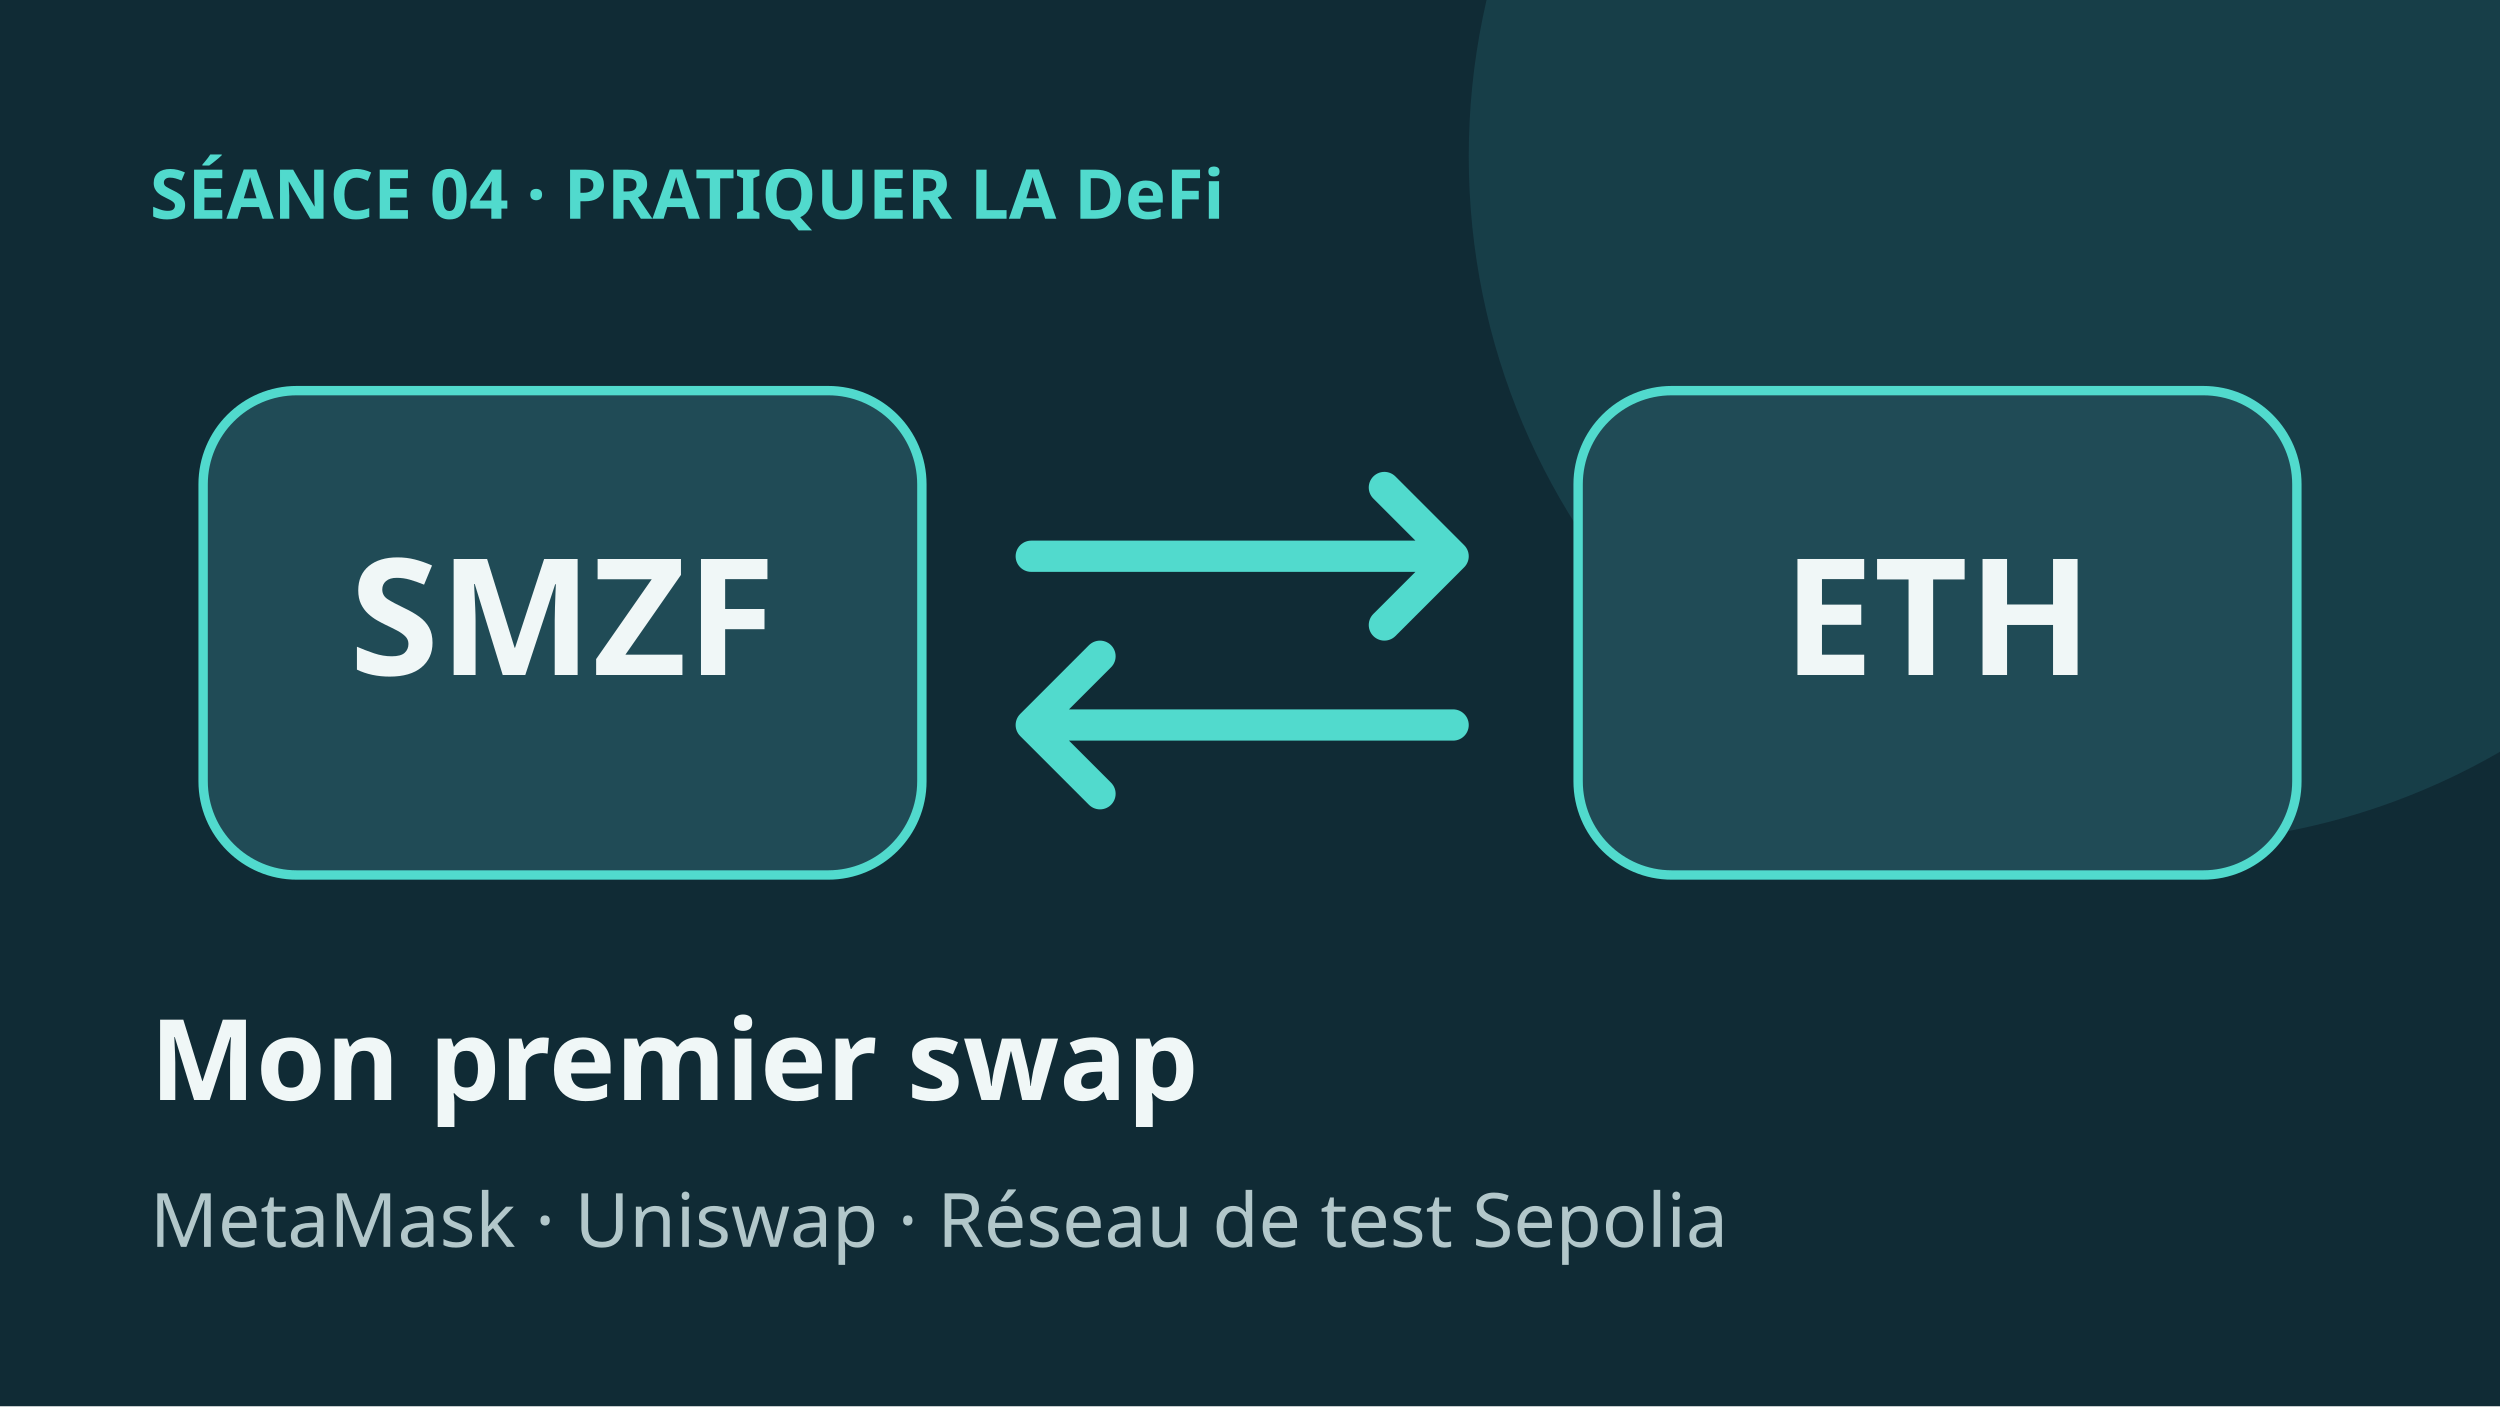
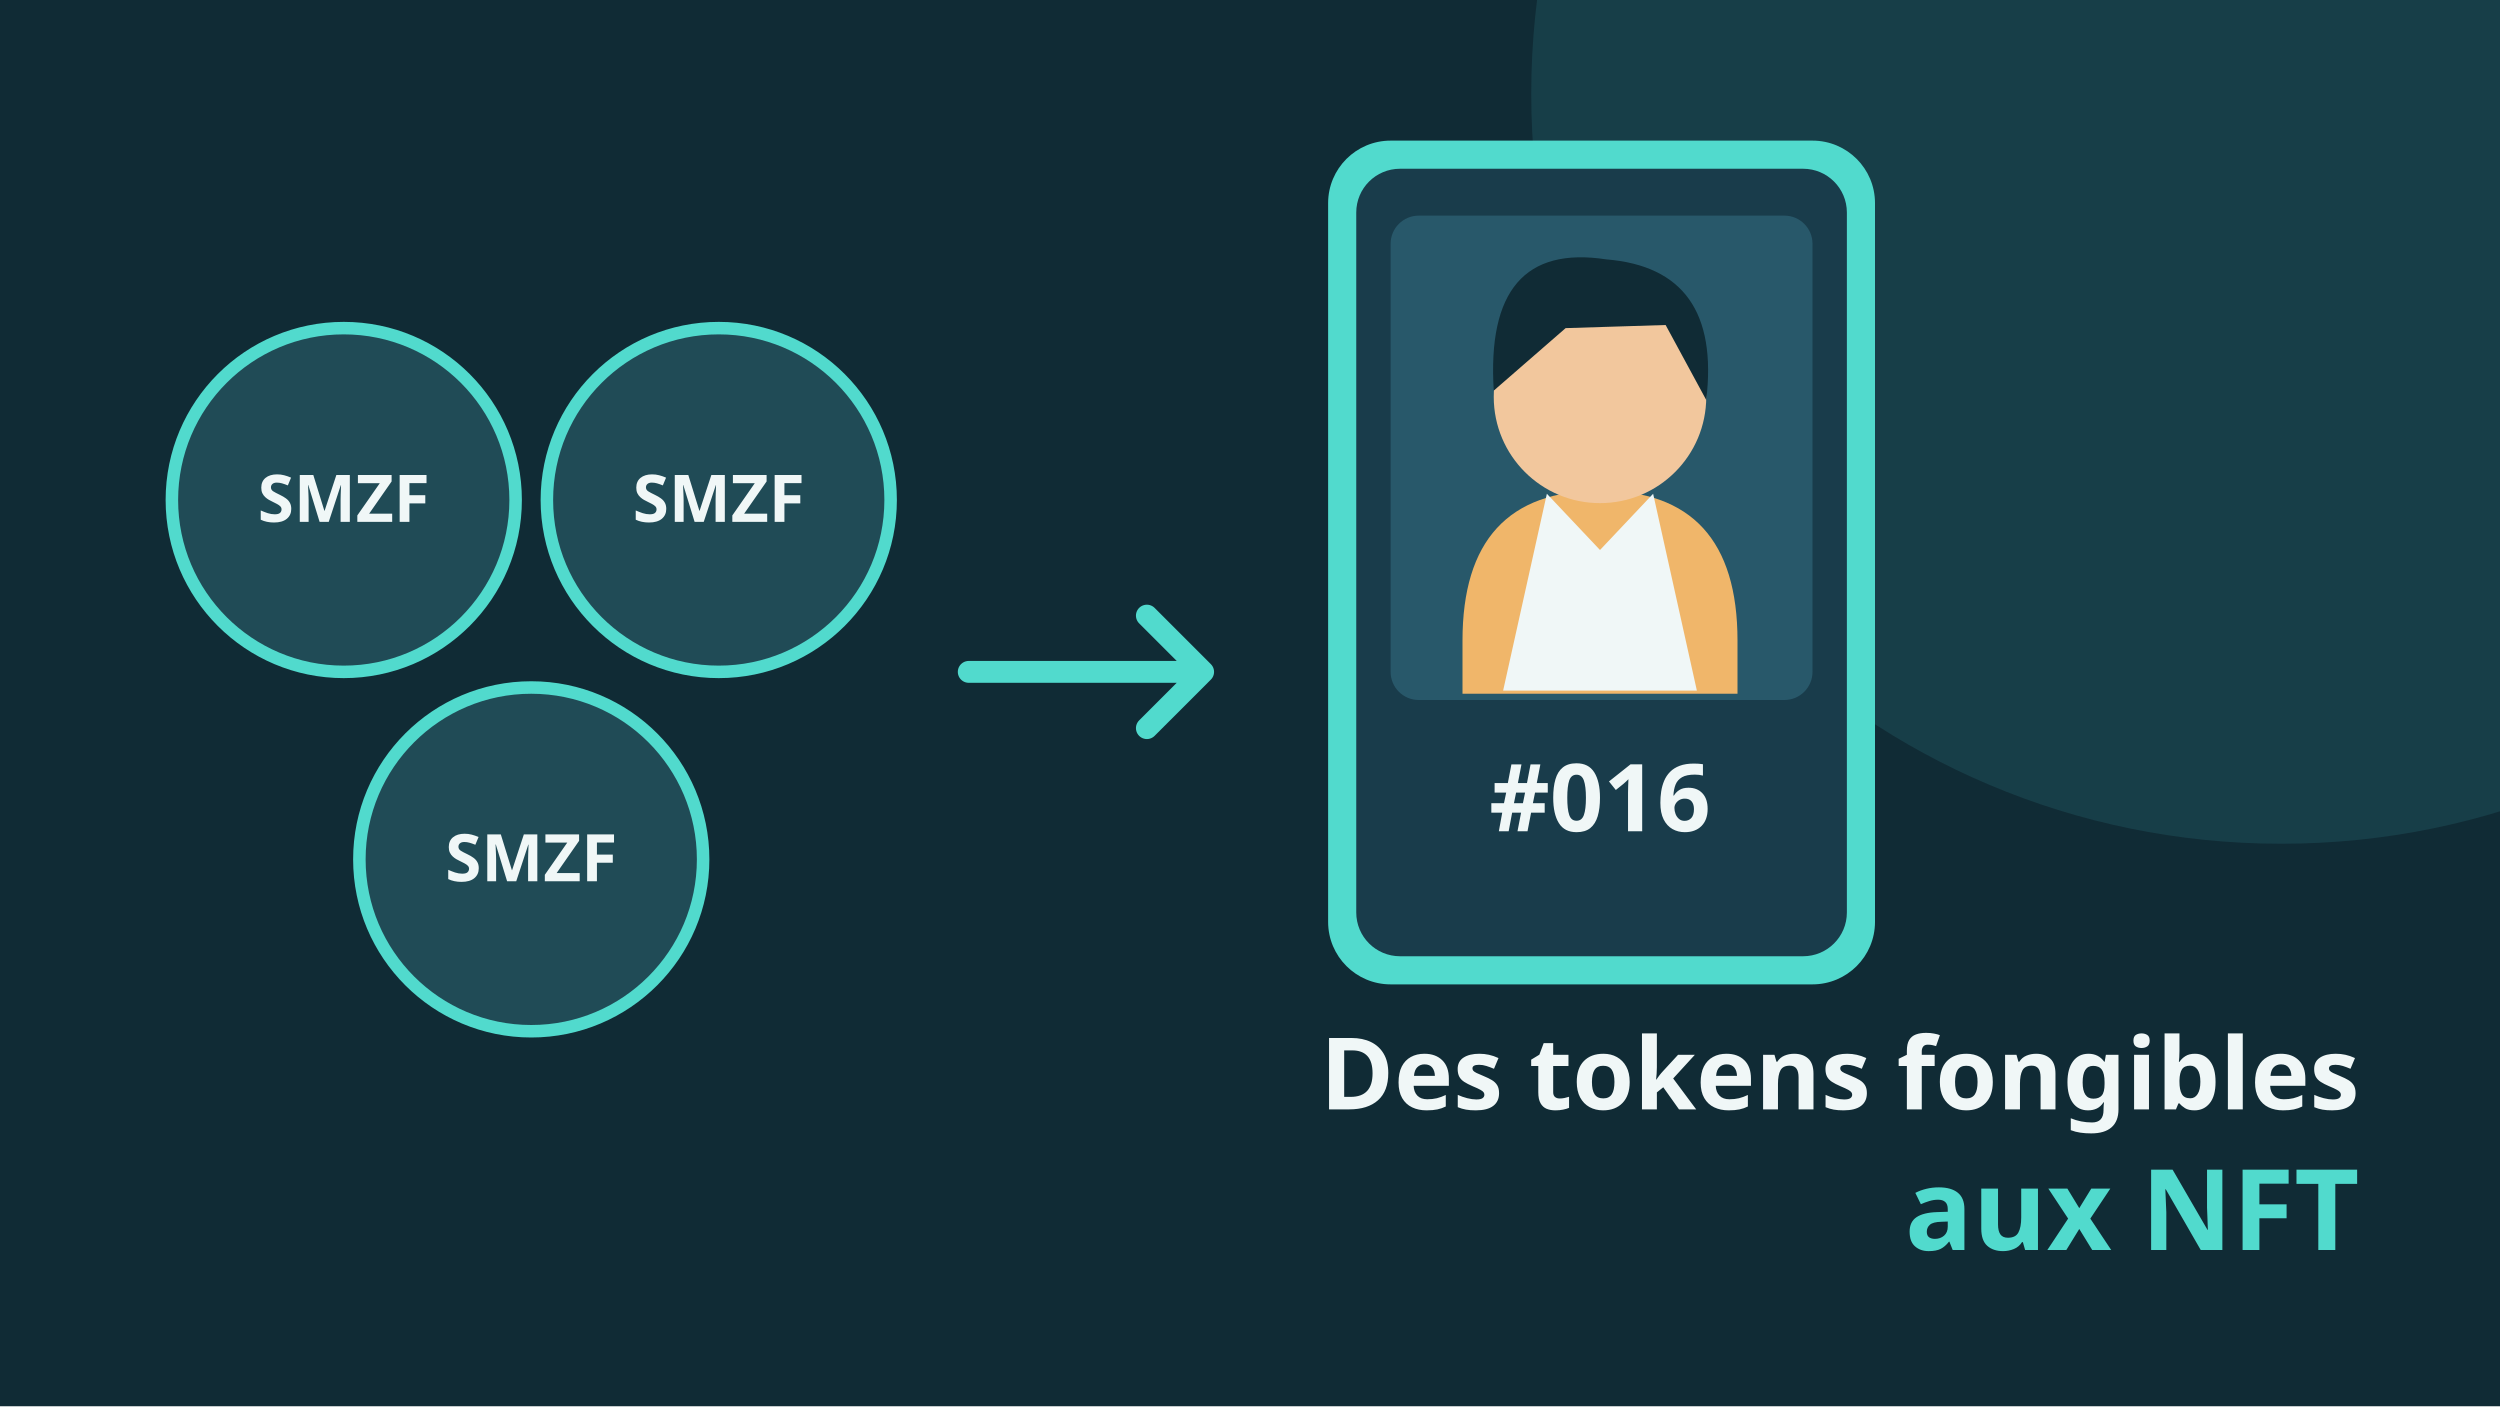
- <svg xmlns="http://www.w3.org/2000/svg" width="800" height="450" viewBox="0 0 800 450">
+ <svg xmlns="http://www.w3.org/2000/svg" width="800" height="450" viewBox="0 0 800 450" role="img" aria-labelledby="title desc">
  <rect width="800" height="450" fill="#102b35" />
-   <circle cx="690" cy="50" r="220" fill="#173e48" />
-   <text x="48" y="70" fill="#51dacd" font-family="sans-serif" font-size="22" font-weight="700">SÉANCE 04 · PRATIQUER LA DeFi</text>
-   <rect x="65" y="125" width="230" height="155" rx="30" fill="#204b56" stroke="#51dacd" stroke-width="3" />
-   <text x="180" y="216" text-anchor="middle" fill="#f0f7f7" font-family="sans-serif" font-size="52" font-weight="700">SMZF</text>
-   <path d="M330 178H465l-22-22m22 22-22 22M465 232H330l22-22m-22 22 22 22" stroke="#51dacd" stroke-width="10" fill="none" stroke-linecap="round" stroke-linejoin="round" />
-   <rect x="505" y="125" width="230" height="155" rx="30" fill="#204b56" stroke="#51dacd" stroke-width="3" />
-   <text x="620" y="216" text-anchor="middle" fill="#f0f7f7" font-family="sans-serif" font-size="52" font-weight="700">ETH</text>
-   <text x="48" y="352" fill="#f0f7f7" font-family="sans-serif" font-size="36" font-weight="700">Mon premier swap</text>
-   <text x="48" y="399" fill="#b2c7ca" font-family="sans-serif" font-size="24">MetaMask · Uniswap · Réseau de test Sepolia</text>
+   <circle cx="730" cy="30" r="240" fill="#173e48" />
+   <g fill="#204b56" stroke="#51dacd" stroke-width="4">
+     <circle cx="110" cy="160" r="55" />
+     <circle cx="230" cy="160" r="55" />
+     <circle cx="170" cy="275" r="55" />
+   </g>
+   <g fill="#f0f7f7" font-family="sans-serif" font-weight="700" font-size="21" text-anchor="middle">
+     <text x="110" y="167">SMZF</text>
+     <text x="230" y="167">SMZF</text>
+     <text x="170" y="282">SMZF</text>
+   </g>
+   <path d="M310 215h75l-18-18m18 18-18 18" fill="none" stroke="#51dacd" stroke-width="7" stroke-linecap="round" stroke-linejoin="round" />
+   <g transform="translate(425 45)">
+     <rect width="175" height="270" rx="20" fill="#51dacd" />
+     <rect x="9" y="9" width="157" height="252" rx="14" fill="#193c4b" />
+     <rect x="20" y="24" width="135" height="155" rx="9" fill="#28586a" />
+     <path d="M43 177v-17q0-48 44-48t44 48v17" fill="#f0b66a" />
+     <circle cx="87" cy="82" r="34" fill="#f2c79d" />
+     <path d="M53 80q-3-48 36-42 37 3 32 45l-13-24-32 1-23 20" fill="#102b35" />
+     <path d="M70 113l17 18 17-18 14 63H56Z" fill="#f0f7f7" />
+     <text x="87" y="221" fill="#f0f7f7" font-family="sans-serif" font-size="30" font-weight="700" text-anchor="middle">#016</text>
+   </g>
+   <g font-family="sans-serif" text-anchor="end">
+     <text x="755" y="355" fill="#f0f7f7" font-size="32" font-weight="700">Des tokens fongibles</text>
+     <text x="755" y="400" fill="#51dacd" font-size="36" font-weight="700">aux NFT</text>
+   </g>
</svg>
